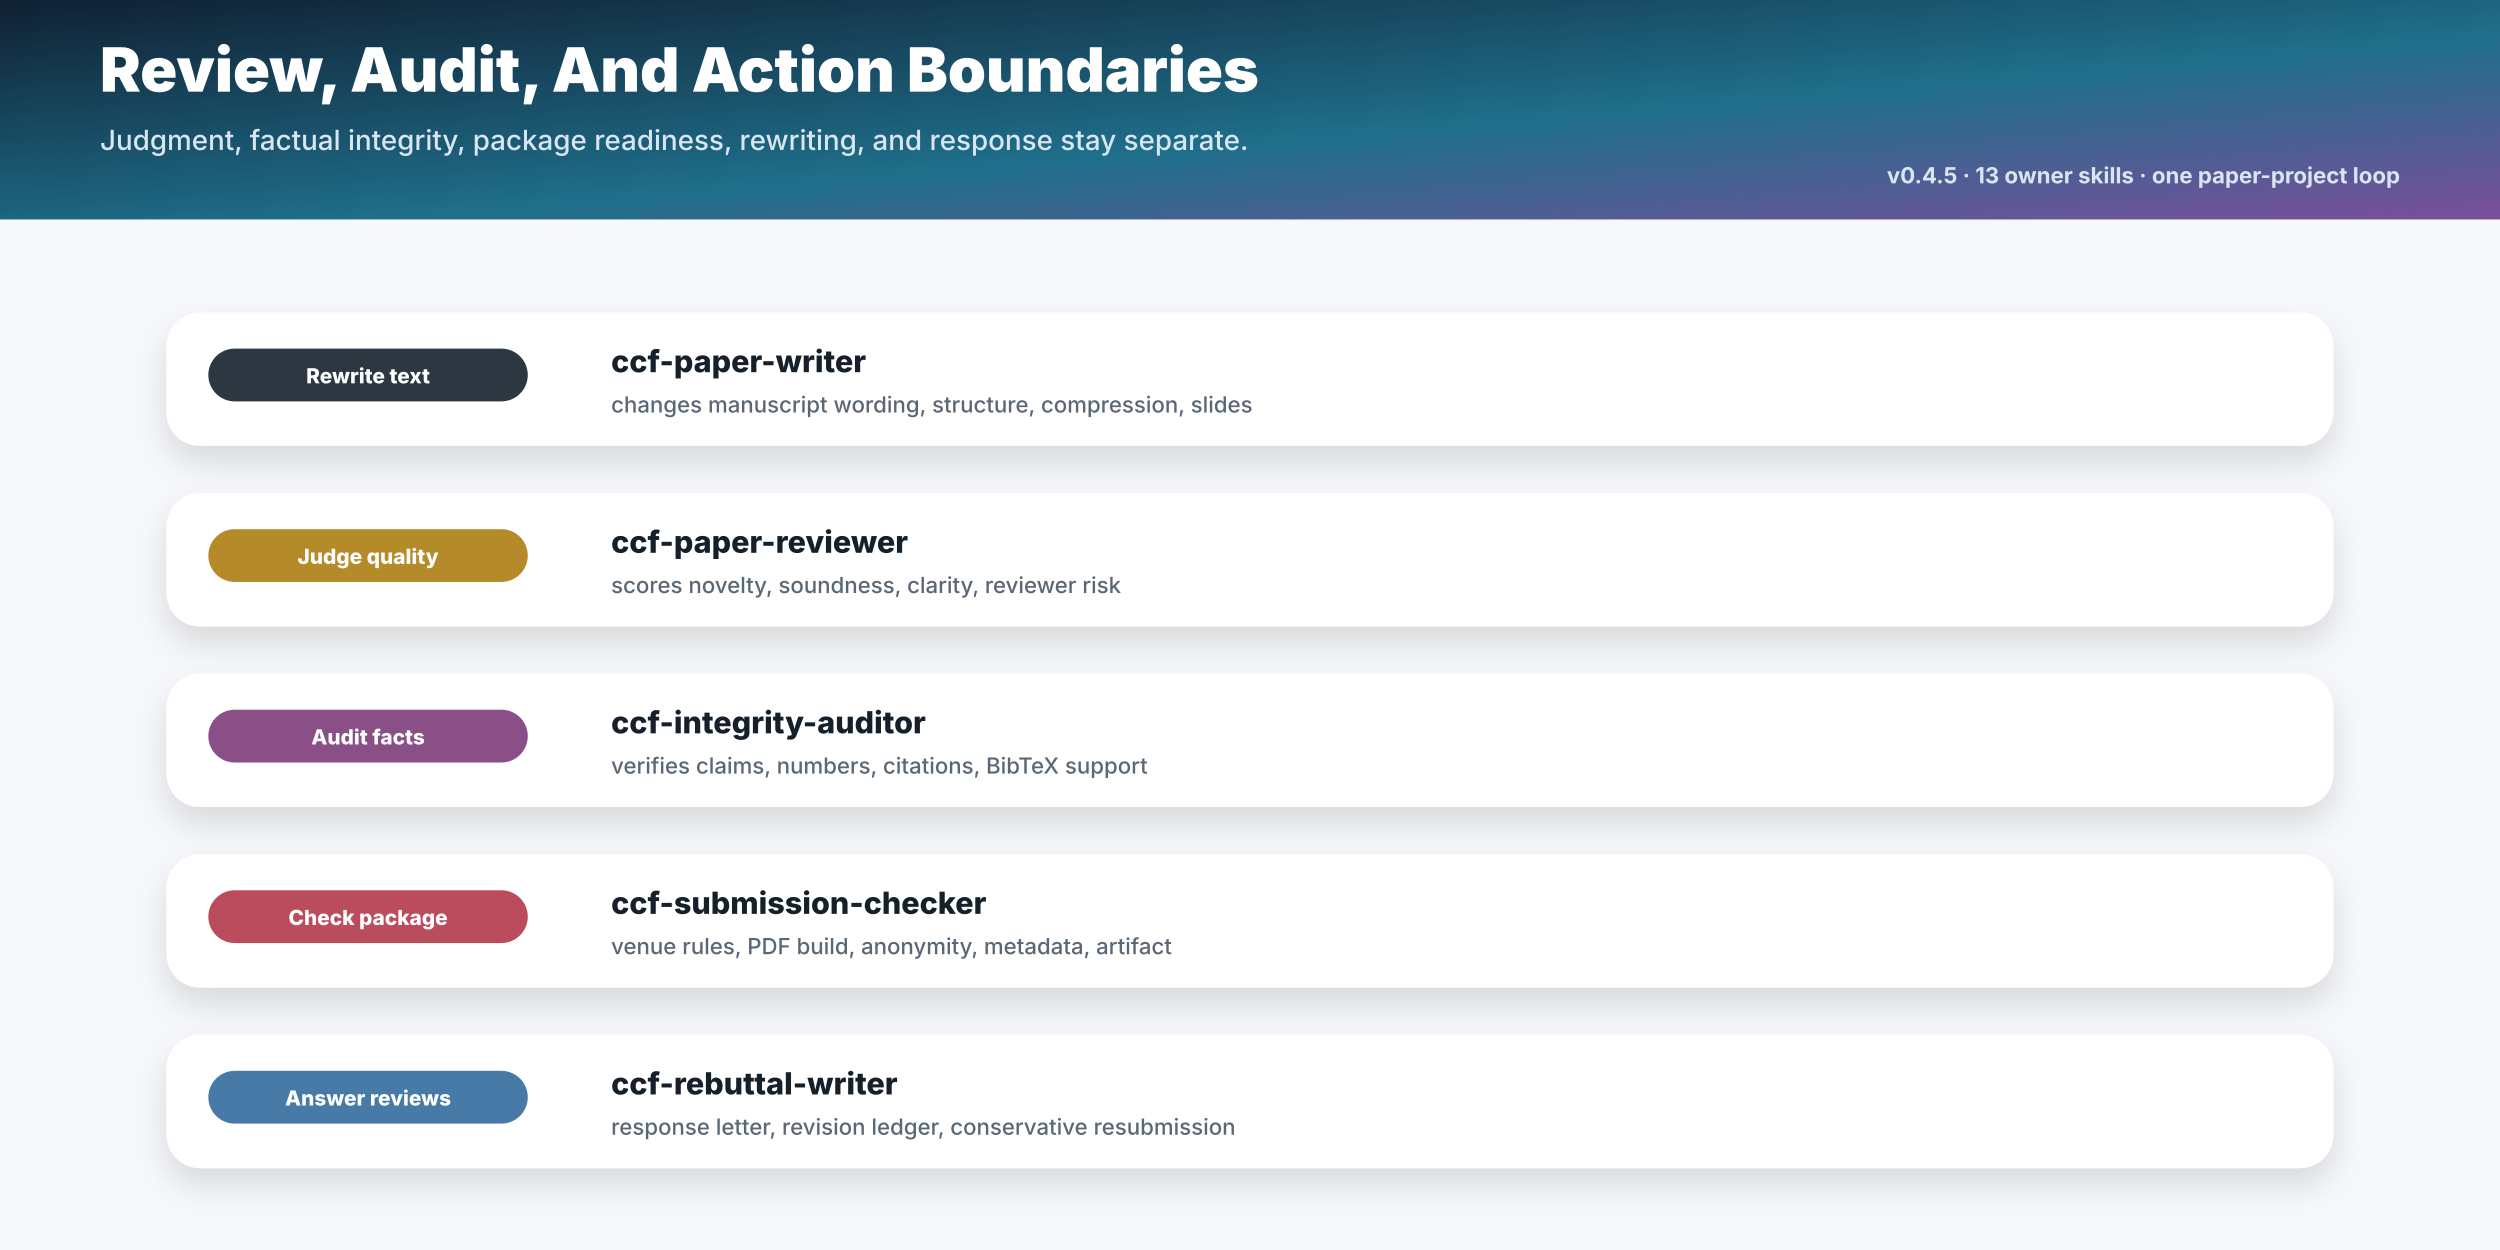
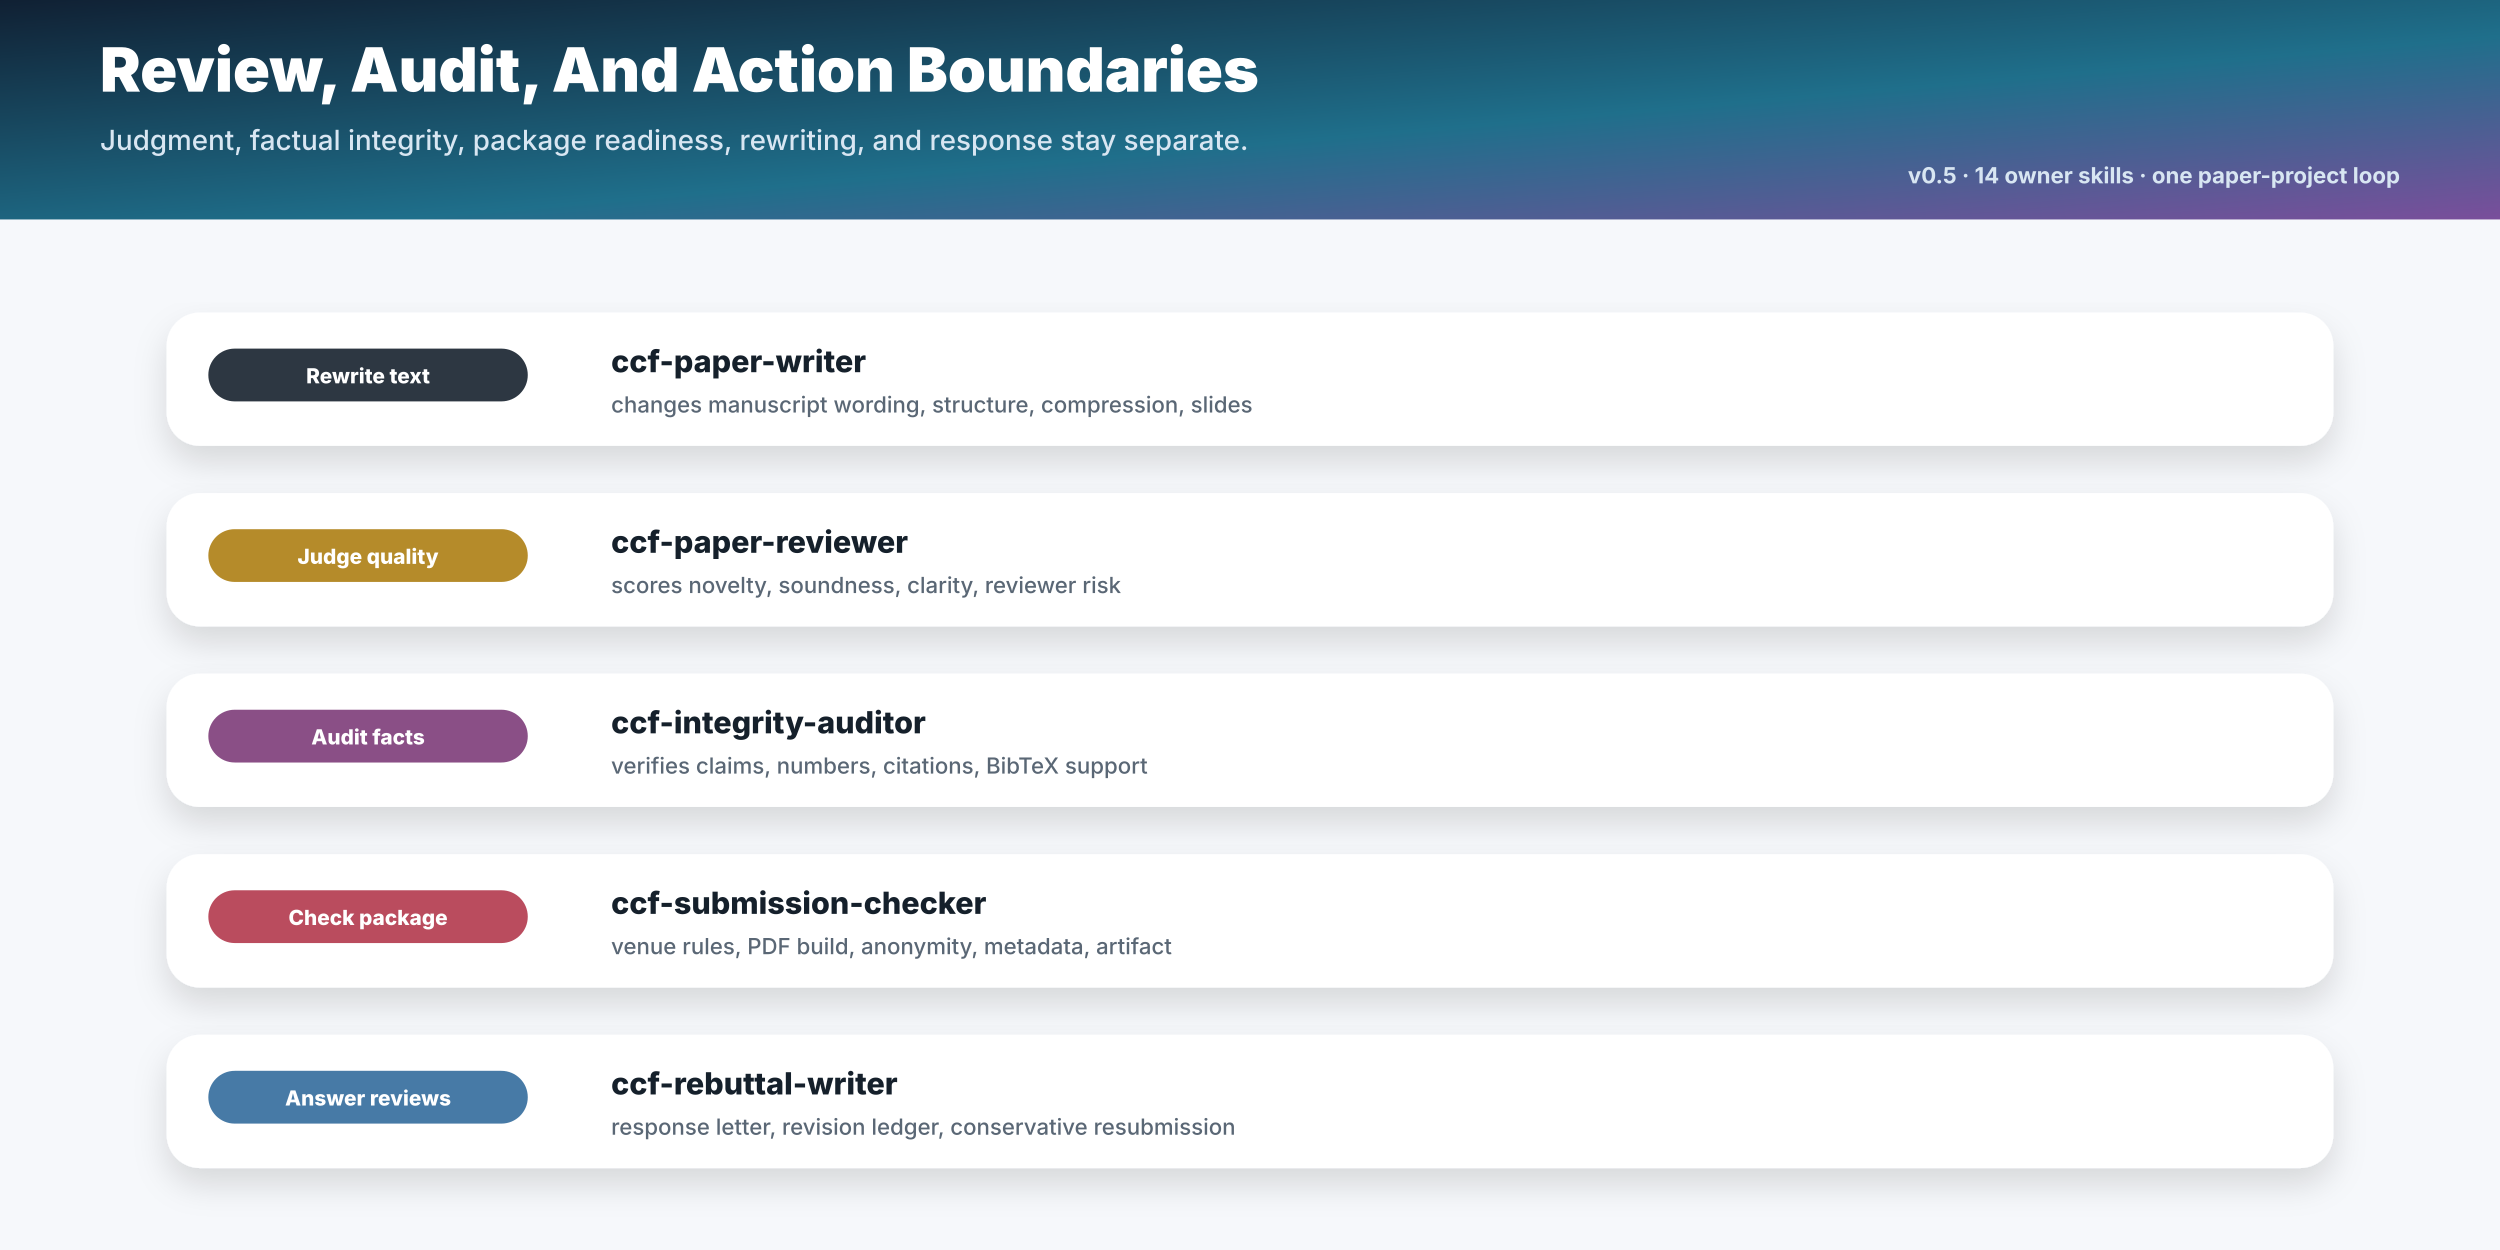
<svg xmlns="http://www.w3.org/2000/svg" width="1800" height="900" viewBox="0 0 1800 900">
  <defs>
    <linearGradient id="header" x1="0" y1="0" x2="1" y2="1">
      <stop offset="0" stop-color="#102033" />
      <stop offset="0.58" stop-color="#1F6F8B" />
      <stop offset="1" stop-color="#7A4E9B" />
    </linearGradient>
    <filter id="shadow" x="-20%" y="-20%" width="140%" height="160%">
      <feDropShadow dx="0" dy="12" stdDeviation="12" flood-color="#0B1826" flood-opacity="0.13" />
    </filter>
    <marker id="arrow" markerWidth="13" markerHeight="13" refX="11" refY="6.5" orient="auto">
      <path d="M2,2 L11,6.5 L2,11 Z" fill="#7B8794" />
    </marker>
  </defs>
  <style>text{font-family:Inter, Segoe UI, Arial, sans-serif;dominant-baseline:auto} .mono{font-family:Consolas,Menlo,monospace}</style>
  <rect x="0" y="0" width="1800" height="900" rx="0" fill="#F6F8FB" stroke="none" stroke-width="2" />
  <rect x="0" y="0" width="1800" height="158" rx="0" fill="url(#header)" stroke="none" stroke-width="2" />
  <text x="72" y="66" font-size="44" font-weight="850" fill="#FFFFFF" text-anchor="start">Review, Audit, And Action Boundaries</text>
  <text x="72" y="108" font-size="20" font-weight="500" fill="#D8E6F2" text-anchor="start">Judgment, factual integrity, package readiness, rewriting, and response stay separate.</text>
-   <text x="1728" y="132" font-size="16" font-weight="650" fill="#D8E6F2" text-anchor="end">v0.4.5 · 13 owner skills · one paper-project loop</text>
+   <text x="1728" y="132" font-size="16" font-weight="650" fill="#D8E6F2" text-anchor="end">v0.5 · 14 owner skills · one paper-project loop</text>
  <rect x="120" y="225" width="1560" height="96" rx="24" fill="#FFFFFF" stroke="none" stroke-width="2" filter="url(#shadow)" />
  <rect x="150" y="251" width="230" height="38" rx="19" fill="#2D3742" stroke="none" stroke-width="2" />
  <text x="265" y="276" font-size="15" font-weight="760" fill="#FFFFFF" text-anchor="middle">Rewrite text</text>
  <text x="440" y="268" font-size="22" font-weight="840" fill="#15202B" text-anchor="start">ccf-paper-writer</text>
  <text x="440" y="297" font-size="16" font-weight="520" fill="#5A6775" text-anchor="start">changes manuscript wording, structure, compression, slides</text>
  <rect x="120" y="355" width="1560" height="96" rx="24" fill="#FFFFFF" stroke="none" stroke-width="2" filter="url(#shadow)" />
  <rect x="150" y="381" width="230" height="38" rx="19" fill="#B58B2A" stroke="none" stroke-width="2" />
  <text x="265" y="406" font-size="15" font-weight="760" fill="#FFFFFF" text-anchor="middle">Judge quality</text>
  <text x="440" y="398" font-size="22" font-weight="840" fill="#15202B" text-anchor="start">ccf-paper-reviewer</text>
  <text x="440" y="427" font-size="16" font-weight="520" fill="#5A6775" text-anchor="start">scores novelty, soundness, clarity, reviewer risk</text>
  <rect x="120" y="485" width="1560" height="96" rx="24" fill="#FFFFFF" stroke="none" stroke-width="2" filter="url(#shadow)" />
  <rect x="150" y="511" width="230" height="38" rx="19" fill="#8A4F86" stroke="none" stroke-width="2" />
  <text x="265" y="536" font-size="15" font-weight="760" fill="#FFFFFF" text-anchor="middle">Audit facts</text>
  <text x="440" y="528" font-size="22" font-weight="840" fill="#15202B" text-anchor="start">ccf-integrity-auditor</text>
  <text x="440" y="557" font-size="16" font-weight="520" fill="#5A6775" text-anchor="start">verifies claims, numbers, citations, BibTeX support</text>
  <rect x="120" y="615" width="1560" height="96" rx="24" fill="#FFFFFF" stroke="none" stroke-width="2" filter="url(#shadow)" />
  <rect x="150" y="641" width="230" height="38" rx="19" fill="#BA4C5E" stroke="none" stroke-width="2" />
  <text x="265" y="666" font-size="15" font-weight="760" fill="#FFFFFF" text-anchor="middle">Check package</text>
  <text x="440" y="658" font-size="22" font-weight="840" fill="#15202B" text-anchor="start">ccf-submission-checker</text>
  <text x="440" y="687" font-size="16" font-weight="520" fill="#5A6775" text-anchor="start">venue rules, PDF build, anonymity, metadata, artifact</text>
  <rect x="120" y="745" width="1560" height="96" rx="24" fill="#FFFFFF" stroke="none" stroke-width="2" filter="url(#shadow)" />
  <rect x="150" y="771" width="230" height="38" rx="19" fill="#477AA6" stroke="none" stroke-width="2" />
  <text x="265" y="796" font-size="15" font-weight="760" fill="#FFFFFF" text-anchor="middle">Answer reviews</text>
  <text x="440" y="788" font-size="22" font-weight="840" fill="#15202B" text-anchor="start">ccf-rebuttal-writer</text>
  <text x="440" y="817" font-size="16" font-weight="520" fill="#5A6775" text-anchor="start">response letter, revision ledger, conservative resubmission</text>
</svg>
